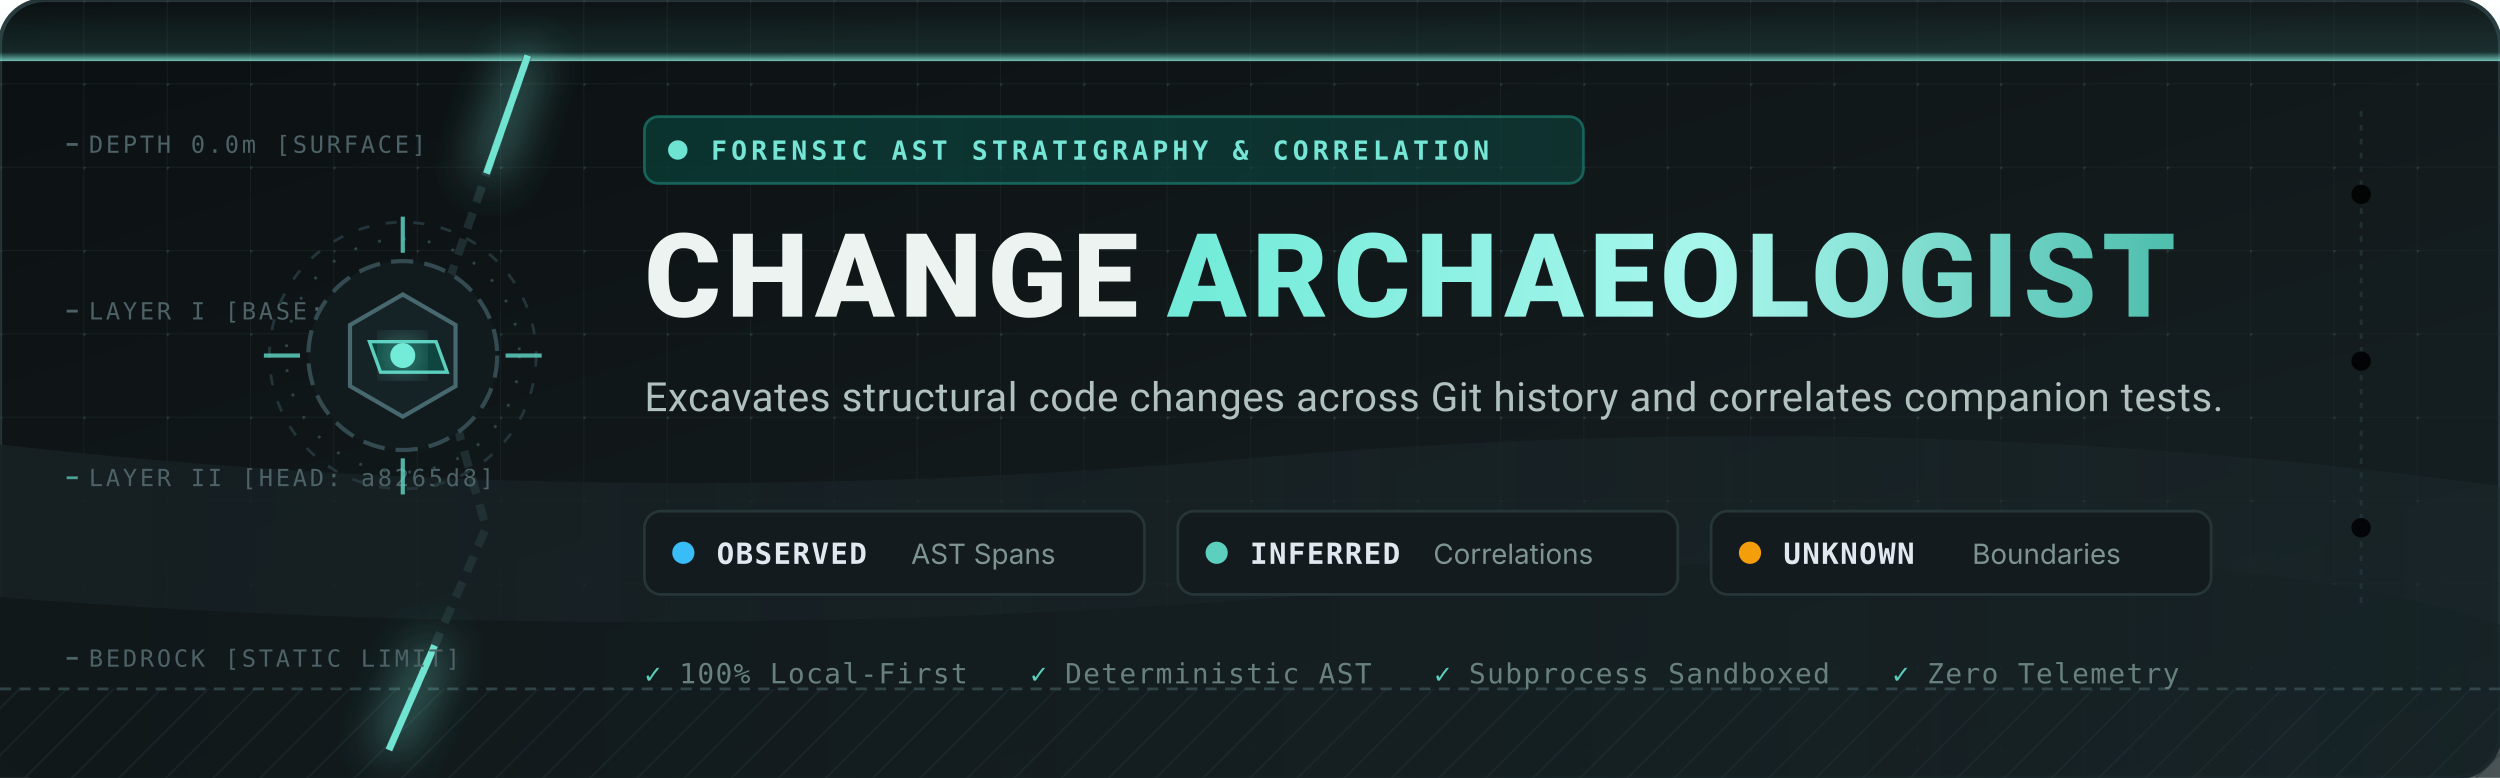
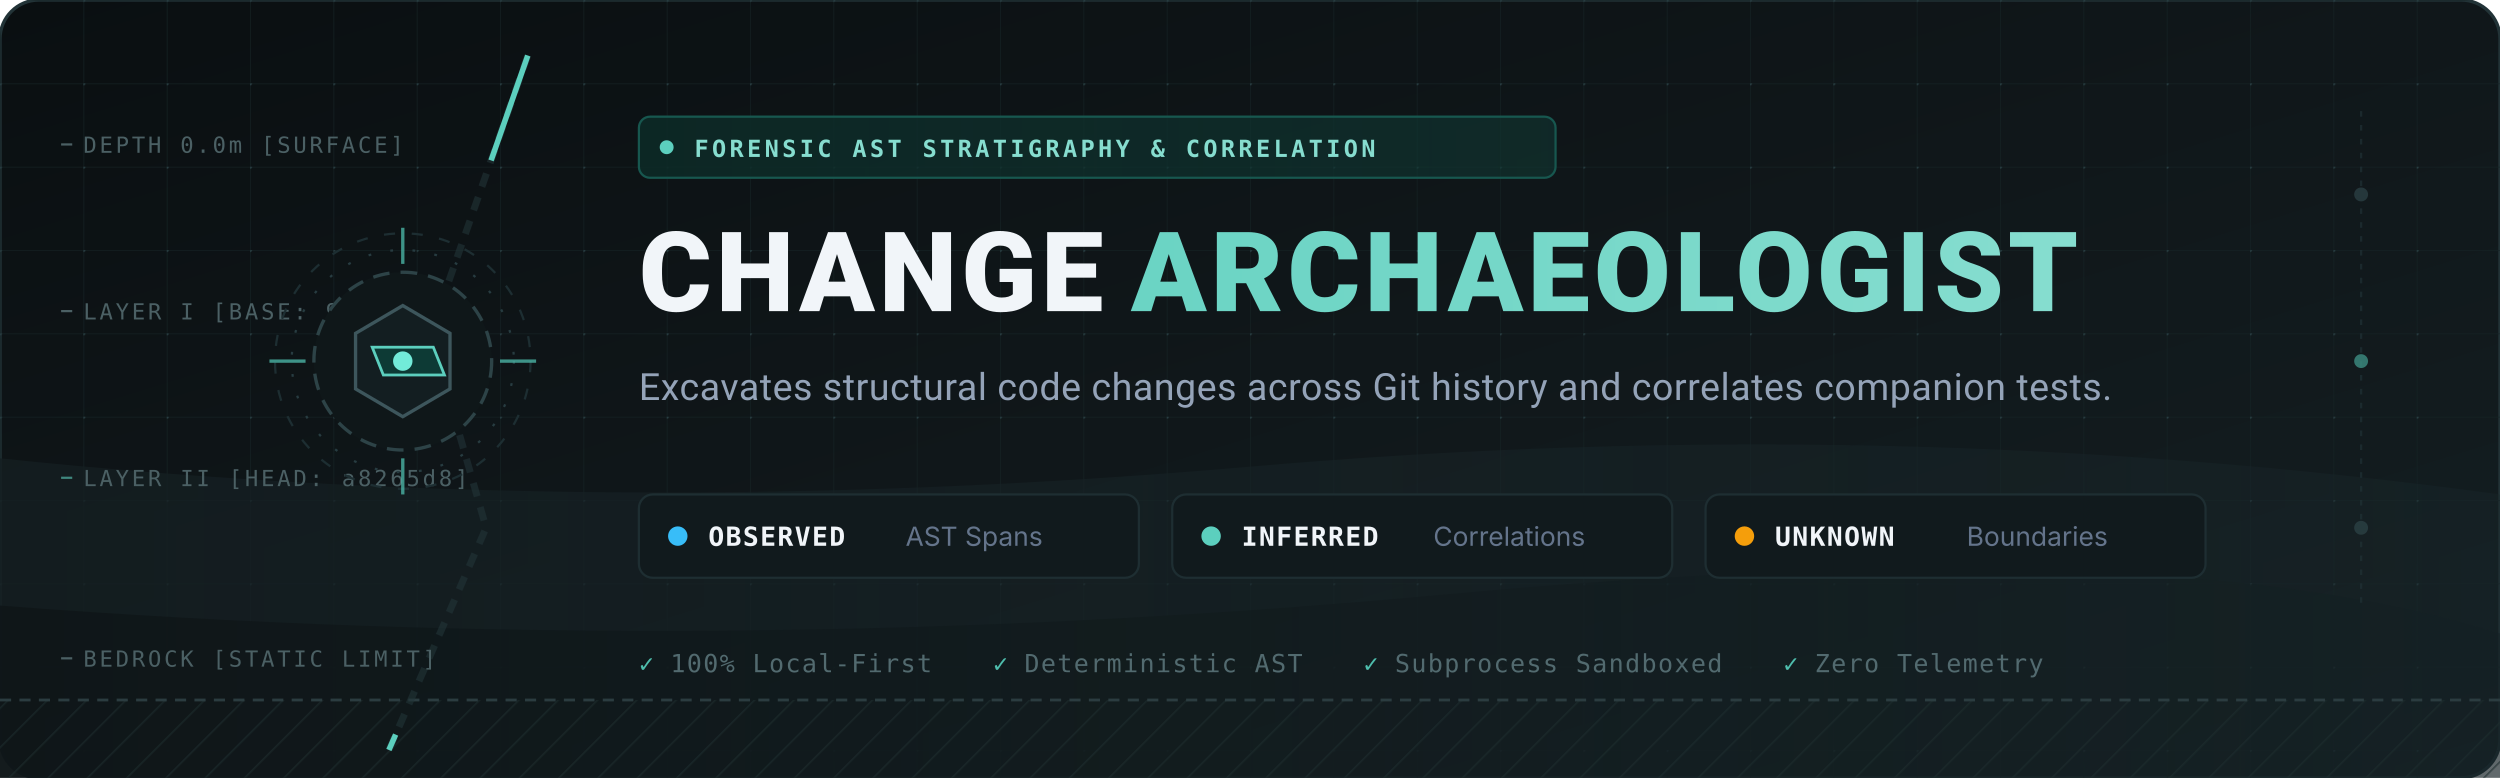
<svg xmlns="http://www.w3.org/2000/svg" viewBox="0 0 900 280" width="100%" height="100%" preserveAspectRatio="xMidYMid meet">
  <defs>
    <linearGradient id="bgGrad" x1="0%" y1="0%" x2="100%" y2="100%">
-       <stop offset="0%" stop-color="#0B1012" />
-       <stop offset="50%" stop-color="#12191B" />
-       <stop offset="100%" stop-color="#162225" />
+       <stop offset="0%" stop-color="#0A0F11" />
+       <stop offset="50%" stop-color="#10171A" />
+       <stop offset="100%" stop-color="#141F22" />
    </linearGradient>
-     <linearGradient id="verdigrisGrad" x1="0%" y1="0%" x2="100%" y2="0%">
-       <stop offset="0%" stop-color="#4EBEAD" />
-       <stop offset="50%" stop-color="#72EBD9" />
-       <stop offset="100%" stop-color="#9EF5E8" />
-     </linearGradient>
-     <linearGradient id="shimmerGrad" x1="0%" y1="0%" x2="100%" y2="0%">
-       <stop offset="0%" stop-color="#4EBEAD">
-         <animate attributeName="stop-color" values="#4EBEAD;#72EBD9;#C2FBF3;#4EBEAD" dur="4s" repeatCount="indefinite" />
-       </stop>
-       <stop offset="35%" stop-color="#72EBD9">
-         <animate attributeName="stop-color" values="#72EBD9;#C2FBF3;#72EBD9;#4EBEAD;#72EBD9" dur="4s" repeatCount="indefinite" />
-       </stop>
-       <stop offset="70%" stop-color="#A8F6EC">
-         <animate attributeName="stop-color" values="#A8F6EC;#4EBEAD;#C2FBF3;#A8F6EC" dur="4s" repeatCount="indefinite" />
-       </stop>
-       <stop offset="100%" stop-color="#4EBEAD">
-         <animate attributeName="stop-color" values="#4EBEAD;#72EBD9;#4EBEAD" dur="4s" repeatCount="indefinite" />
-       </stop>
-     </linearGradient>
-     <linearGradient id="scanBeamGrad" x1="0%" y1="0%" x2="0%" y2="100%">
-       <stop offset="0%" stop-color="#5CCFBE" stop-opacity="0" />
-       <stop offset="85%" stop-color="#5CCFBE" stop-opacity="0.12" />
-       <stop offset="100%" stop-color="#86DDCF" stop-opacity="0.85" />
+     <linearGradient id="verdigrisTitleGrad" x1="0%" y1="0%" x2="100%" y2="0%">
+       <stop offset="0%" stop-color="#5CCFBE" />
+       <stop offset="100%" stop-color="#86DDCF" />
    </linearGradient>
    <linearGradient id="strataGrad1" x1="0%" y1="0%" x2="100%" y2="0%">
-       <stop offset="0%" stop-color="#162023" stop-opacity="0.9" />
-       <stop offset="100%" stop-color="#1C292D" stop-opacity="0.45" />
+       <stop offset="0%" stop-color="#141E21" stop-opacity="0.8" />
+       <stop offset="100%" stop-color="#1A282C" stop-opacity="0.35" />
    </linearGradient>
    <linearGradient id="strataGrad2" x1="0%" y1="0%" x2="100%" y2="0%">
-       <stop offset="0%" stop-color="#101719" stop-opacity="0.95" />
-       <stop offset="100%" stop-color="#162225" stop-opacity="0.6" />
+       <stop offset="0%" stop-color="#0E1517" stop-opacity="0.9" />
+       <stop offset="100%" stop-color="#142023" stop-opacity="0.5" />
    </linearGradient>
    <linearGradient id="badgeGrad" x1="0%" y1="0%" x2="100%" y2="0%">
-       <stop offset="0%" stop-color="#093833" stop-opacity="0.85" />
-       <stop offset="100%" stop-color="#0D4B44" stop-opacity="0.5" />
+       <stop offset="0%" stop-color="#0C2926" stop-opacity="0.9" />
+       <stop offset="100%" stop-color="#103632" stop-opacity="0.6" />
    </linearGradient>
-     <filter id="verdigrisGlow" x="-30%" y="-30%" width="160%" height="160%">
-       <feGaussianBlur stdDeviation="5" result="blur" />
-       <feMerge>
-         <feMergeNode in="blur" />
-         <feMergeNode in="SourceGraphic" />
-       </feMerge>
-     </filter>
-     <filter id="intenseGlow" x="-50%" y="-50%" width="200%" height="200%">
-       <feGaussianBlur stdDeviation="8" result="blur1" />
-       <feGaussianBlur stdDeviation="3" result="blur2" />
-       <feMerge>
-         <feMergeNode in="blur1" />
-         <feMergeNode in="blur2" />
-         <feMergeNode in="SourceGraphic" />
-       </feMerge>
-     </filter>
    <pattern id="archGrid" width="30" height="30" patternUnits="userSpaceOnUse">
-       <path d="M 30 0 L 0 0 0 30" fill="none" stroke="#1D282B" stroke-width="0.7" stroke-opacity="0.6" />
-       <circle cx="0" cy="0" r="1" fill="#28393D" />
+       <path d="M 30 0 L 0 0 0 30" fill="none" stroke="#172427" stroke-width="0.6" stroke-opacity="0.7" />
+       <circle cx="0" cy="0" r="0.8" fill="#24373B" />
    </pattern>
-     <pattern id="bedrockHatch" width="12" height="12" patternTransform="rotate(45 0 0)" patternUnits="userSpaceOnUse">
-       <line x1="0" y1="0" x2="0" y2="12" stroke="#233236" stroke-width="1.2" stroke-opacity="0.5" />
+     <pattern id="bedrockHatch" width="10" height="10" patternTransform="rotate(45 0 0)" patternUnits="userSpaceOnUse">
+       <line x1="0" y1="0" x2="0" y2="10" stroke="#1F2D30" stroke-width="1.2" stroke-opacity="0.6" />
    </pattern>
    <style>
-       /* 1. Survey Theodolite Ring Rotation (Around Reticle Center: 145px, 128px) */
+       /* 1. Ultra-Slow, Calm Optical Theodolite Rotation (Origin: 145px, 130px) */
      .anim-survey-outer {
-         transform-origin: 145px 128px;
-         animation: spinClockwise 26s linear infinite;
+         transform-origin: 145px 130px;
+         animation: spinClockwise 48s linear infinite;
      }
      .anim-survey-inner {
-         transform-origin: 145px 128px;
-         animation: spinCounter 18s linear infinite;
+         transform-origin: 145px 130px;
+         animation: spinCounter 36s linear infinite;
      }
      @keyframes spinClockwise {
        from { transform: rotate(0deg); }
        to { transform: rotate(360deg); }
      }
      @keyframes spinCounter {
        from { transform: rotate(360deg); }
        to { transform: rotate(0deg); }
      }

-       /* 2. Sonar Borehole Ping Wavefronts */
-       .anim-sonar-wave1 {
-         transform-origin: 145px 128px;
-         animation: sonarExpand 3.2s cubic-bezier(0.1, 0.7, 0.3, 1) infinite;
+       /* 2. Calm, Slow Geological Fault Signal Pulse */
+       .anim-fault-pulse {
+         stroke-dasharray: 40 220;
+         animation: faultTravel 4.5s ease-in-out infinite;
      }
-       .anim-sonar-wave2 {
-         transform-origin: 145px 128px;
-         animation: sonarExpand 3.2s cubic-bezier(0.1, 0.7, 0.3, 1) infinite 1.6s;
-       }
-       @keyframes sonarExpand {
-         0% { r: 6px; opacity: 0.85; stroke-width: 2px; }
-         50% { opacity: 0.45; }
-         100% { r: 48px; opacity: 0; stroke-width: 0.5px; }
+       @keyframes faultTravel {
+         0% { stroke-dashoffset: 260; opacity: 0.15; }
+         30% { opacity: 0.9; }
+         70% { opacity: 0.8; }
+         100% { stroke-dashoffset: 0; opacity: 0.15; }
      }

-       /* 3. Center Emitter Core Pulse */
-       .anim-core-pulse {
-         animation: coreBreathing 2.4s ease-in-out infinite alternate;
+       /* 3. Subtle Status Glow */
+       .anim-badge-dot {
+         animation: badgeGlow 3s ease-in-out infinite alternate;
      }
-       @keyframes coreBreathing {
-         0% { transform: scale(0.9); opacity: 0.75; }
-         100% { transform: scale(1.15); opacity: 1; filter: drop-shadow(0 0 6px #72EBD9); }
+       @keyframes badgeGlow {
+         0% { opacity: 0.6; }
+         100% { opacity: 1; filter: drop-shadow(0 0 3px #5CCFBE); }
      }

-       /* 4. Fault-Line Active Signal Propagation */
-       .anim-fault-pulse {
-         stroke-dasharray: 45 180;
-         animation: faultTravel 3.6s ease-in-out infinite;
-       }
-       @keyframes faultTravel {
-         0% { stroke-dashoffset: 225; opacity: 0.2; }
-         35% { opacity: 1; }
-         70% { opacity: 0.9; }
-         100% { stroke-dashoffset: -45; opacity: 0.2; }
-       }
- 
-       /* 5. Subsurface Radar Scanline Beam */
-       .anim-radar-scan {
-         animation: scanlineSweep 5.4s cubic-bezier(0.35, 0.05, 0.2, 0.95) infinite;
-       }
-       @keyframes scanlineSweep {
-         0% { transform: translateY(18px); opacity: 0; }
-         10% { opacity: 0.85; }
-         85% { opacity: 0.85; }
-         98% { transform: translateY(246px); opacity: 0.15; }
-         100% { transform: translateY(248px); opacity: 0; }
-       }
- 
-       /* 6. Epistemic LED Status Indicators */
-       .anim-led-observed {
-         animation: ledPulseBlue 2.2s ease-in-out infinite;
-       }
-       .anim-led-inferred {
-         animation: ledPulseVerdigris 2.8s ease-in-out infinite;
-       }
-       .anim-led-unknown {
-         animation: ledPulseAmber 3.4s ease-in-out infinite;
-       }
-       @keyframes ledPulseBlue {
-         0%, 100% { opacity: 0.65; transform: scale(0.95); }
-         50% { opacity: 1; transform: scale(1.2); filter: drop-shadow(0 0 4px #38BDF8); }
-       }
-       @keyframes ledPulseVerdigris {
-         0%, 100% { opacity: 0.7; transform: scale(0.95); }
-         50% { opacity: 1; transform: scale(1.2); filter: drop-shadow(0 0 5px #72EBD9); }
-       }
-       @keyframes ledPulseAmber {
-         0%, 100% { opacity: 0.65; transform: scale(0.95); }
-         50% { opacity: 1; transform: scale(1.25); filter: drop-shadow(0 0 5px #F59E0B); }
-       }
- 
-       /* 7. Reticle Hexagon Subtle Breathing */
-       .anim-hex-float {
-         transform-origin: 145px 128px;
-         animation: hexMotion 4.8s ease-in-out infinite alternate;
-       }
-       @keyframes hexMotion {
-         0% { transform: rotate(0deg) scale(0.98); }
-         100% { transform: rotate(3deg) scale(1.02); }
-       }
- 
-       /* 8. Badge Glow Dot */
-       .anim-badge-dot {
-         animation: badgePulse 2s ease-in-out infinite alternate;
-       }
-       @keyframes badgePulse {
-         0% { opacity: 0.6; transform: scale(0.9); }
-         100% { opacity: 1; transform: scale(1.15); filter: drop-shadow(0 0 4px #72EBD9); }
-       }
- 
-       /* 9. Telemetry Column Nodes */
-       .anim-telemetry-1 { animation: telemetryFlash 2.4s infinite 0.2s; }
-       .anim-telemetry-2 { animation: telemetryFlash 2.4s infinite 1.0s; }
-       .anim-telemetry-3 { animation: telemetryFlash 2.4s infinite 1.8s; }
-       @keyframes telemetryFlash {
-         0%, 100% { opacity: 0.3; fill: #2E4449; }
-         50% { opacity: 1; fill: #6FE3D1; filter: drop-shadow(0 0 4px #72EBD9); }
-       }
- 
-       /* 10. Stratigraphic Wave Drift */
-       .anim-strata-drift {
-         animation: strataDrift 14s ease-in-out infinite alternate;
-       }
-       @keyframes strataDrift {
-         0% { transform: translateY(0px); }
-         100% { transform: translateY(3px); }
-       }
- 
-       /* Respect Accessibility Settings */
+       /* Accessibility Reduced Motion */
      @media (prefers-reduced-motion: reduce) {
-         *, .anim-survey-outer, .anim-survey-inner, .anim-sonar-wave1, .anim-sonar-wave2,
-         .anim-core-pulse, .anim-fault-pulse, .anim-radar-scan, .anim-led-observed,
-         .anim-led-inferred, .anim-led-unknown, .anim-hex-float, .anim-badge-dot,
-         .anim-telemetry-1, .anim-telemetry-2, .anim-telemetry-3, .anim-strata-drift {
+         .anim-survey-outer, .anim-survey-inner, .anim-fault-pulse, .anim-badge-dot {
          animation: none !important;
        }
      }
    </style>
  </defs>
-   <rect width="900" height="280" rx="16" fill="url(#bgGrad)" stroke="#26363A" stroke-width="1.5" />
-   <rect width="900" height="280" rx="16" fill="url(#archGrid)" opacity="0.9" />
-   <g class="anim-strata-drift">
-     <path d="M 0 160 Q 220 185 450 165 T 900 175 L 900 280 L 0 280 Z" fill="url(#strataGrad1)" />
-     <path d="M 0 215 Q 260 235 520 210 T 900 225 L 900 280 L 0 280 Z" fill="url(#strataGrad2)" />
-   </g>
-   <path d="M 0 248 L 900 248 L 900 280 L 0 280 Z" fill="url(#bedrockHatch)" />
-   <line x1="0" y1="248" x2="900" y2="248" stroke="#374D52" stroke-width="1" stroke-dasharray="4 3" opacity="0.8" />
-   <g class="anim-radar-scan">
-     <rect x="0" y="0" width="900" height="22" fill="url(#scanBeamGrad)" />
-     <line x1="0" y1="22" x2="900" y2="22" stroke="#72EBD9" stroke-width="1.2" opacity="0.9" filter="url(#verdigrisGlow)" />
-   </g>
-   <path d="M 190 20 L 155 120 L 175 190 L 140 270" fill="none" stroke="#25373B" stroke-width="3" stroke-dasharray="6 4" opacity="0.7" />
-   <path d="M 190 20 L 155 120 L 175 190 L 140 270" fill="none" stroke="#6FE3D1" stroke-width="2.5" class="anim-fault-pulse" filter="url(#intenseGlow)" />
-   <g font-family="ui-monospace, SFMono-Regular, Menlo, Monaco, Consolas, monospace" font-size="8.5" fill="#4D6267" letter-spacing="1">
-     <text x="32" y="55">DEPTH 0.0m [SURFACE]</text>
-     <line x1="24" y1="52" x2="28" y2="52" stroke="#4D6267" stroke-width="1" />
-     <text x="32" y="115">LAYER I [BASE: 9a8bf4e]</text>
-     <line x1="24" y1="112" x2="28" y2="112" stroke="#4D6267" stroke-width="1" />
-     <text x="32" y="175">LAYER II [HEAD: a8265d8]</text>
-     <line x1="24" y1="172" x2="28" y2="172" stroke="#5CCFBE" stroke-width="1" opacity="0.75" />
-     <text x="32" y="240">BEDROCK [STATIC LIMIT]</text>
-     <line x1="24" y1="237" x2="28" y2="237" stroke="#4D6267" stroke-width="1" />
+   <rect width="900" height="280" rx="14" fill="url(#bgGrad)" stroke="#223337" stroke-width="1.2" />
+   <rect width="900" height="280" rx="14" fill="url(#archGrid)" />
+   <path d="M 0 165 Q 220 188 450 168 T 900 178 L 900 280 L 0 280 Z" fill="url(#strataGrad1)" />
+   <path d="M 0 218 Q 260 238 520 214 T 900 228 L 900 280 L 0 280 Z" fill="url(#strataGrad2)" />
+   <path d="M 0 252 L 900 252 L 900 280 L 0 280 Z" fill="url(#bedrockHatch)" />
+   <line x1="0" y1="252" x2="900" y2="252" stroke="#2B3C40" stroke-width="1" stroke-dasharray="4 3" />
+   <path d="M 190 20 L 155 120 L 175 190 L 140 270" fill="none" stroke="#213337" stroke-width="2.5" stroke-dasharray="5 4" opacity="0.6" />
+   <path d="M 190 20 L 155 120 L 175 190 L 140 270" fill="none" stroke="#5CCFBE" stroke-width="2" class="anim-fault-pulse" />
+   <g font-family="ui-monospace, SFMono-Regular, Menlo, Monaco, Consolas, monospace" font-size="8" fill="#4B6064" letter-spacing="1">
+     <text x="30" y="55">DEPTH 0.0m [SURFACE]</text>
+     <line x1="22" y1="52" x2="26" y2="52" stroke="#4B6064" stroke-width="0.8" />
+     <text x="30" y="115">LAYER I [BASE: 9a8bf4e]</text>
+     <line x1="22" y1="112" x2="26" y2="112" stroke="#4B6064" stroke-width="0.8" />
+     <text x="30" y="175">LAYER II [HEAD: a8265d8]</text>
+     <line x1="22" y1="172" x2="26" y2="172" stroke="#5CCFBE" stroke-width="0.8" opacity="0.6" />
+     <text x="30" y="240">BEDROCK [STATIC LIMIT]</text>
+     <line x1="22" y1="237" x2="26" y2="237" stroke="#4B6064" stroke-width="0.8" />
  </g>
  <g>
-     <circle cx="145" cy="128" r="6" fill="none" stroke="#6FE3D1" class="anim-sonar-wave1" filter="url(#verdigrisGlow)" />
-     <circle cx="145" cy="128" r="6" fill="none" stroke="#6FE3D1" class="anim-sonar-wave2" filter="url(#verdigrisGlow)" />
    <g class="anim-survey-outer">
-       <circle cx="145" cy="128" r="48" fill="none" stroke="#22353A" stroke-width="1" stroke-dasharray="4 6" />
-       <circle cx="145" cy="128" r="42" fill="none" stroke="#2E4449" stroke-width="1" stroke-dasharray="1 8" />
+       <circle cx="145" cy="130" r="46" fill="none" stroke="#1D2E32" stroke-width="0.8" stroke-dasharray="4 6" />
+       <circle cx="145" cy="130" r="40" fill="none" stroke="#273C41" stroke-width="0.8" stroke-dasharray="1 7" />
    </g>
    <g class="anim-survey-inner">
-       <circle cx="145" cy="128" r="34" fill="#111A1C" stroke="#334B50" stroke-width="1.5" stroke-dasharray="8 4" />
+       <circle cx="145" cy="130" r="32" fill="#0F1719" stroke="#2D4347" stroke-width="1.2" stroke-dasharray="6 4" />
    </g>
-     <line x1="95" y1="128" x2="108" y2="128" stroke="#5CCFBE" stroke-width="1.5" opacity="0.85" />
-     <line x1="182" y1="128" x2="195" y2="128" stroke="#5CCFBE" stroke-width="1.5" opacity="0.85" />
-     <line x1="145" y1="78" x2="145" y2="91" stroke="#5CCFBE" stroke-width="1.5" opacity="0.85" />
-     <line x1="145" y1="165" x2="145" y2="178" stroke="#5CCFBE" stroke-width="1.5" opacity="0.85" />
-     <g class="anim-hex-float">
-       <polygon points="145,106 164,117 164,139 145,150 126,139 126,117" fill="#162326" stroke="#48686F" stroke-width="1.5" />
-       <path d="M 133 123 L 157 123 L 161 134 L 137 134 Z" fill="#0E453F" stroke="#5CCFBE" stroke-width="1.2" />
-       <circle cx="145" cy="128" r="4.5" fill="#72EBD9" class="anim-core-pulse" filter="url(#intenseGlow)" />
-     </g>
+     <line x1="97" y1="130" x2="110" y2="130" stroke="#4EBEAD" stroke-width="1.2" opacity="0.75" />
+     <line x1="180" y1="130" x2="193" y2="130" stroke="#4EBEAD" stroke-width="1.2" opacity="0.75" />
+     <line x1="145" y1="82" x2="145" y2="95" stroke="#4EBEAD" stroke-width="1.2" opacity="0.75" />
+     <line x1="145" y1="165" x2="145" y2="178" stroke="#4EBEAD" stroke-width="1.2" opacity="0.75" />
+     <polygon points="145,110 162,120 162,140 145,150 128,140 128,120" fill="#131E21" stroke="#3D565C" stroke-width="1.2" />
+     <path d="M 134 125 L 156 125 L 160 135 L 138 135 Z" fill="#0D3A35" stroke="#5CCFBE" stroke-width="1" />
+     <circle cx="145" cy="130" r="3.5" fill="#72EBD9" />
  </g>
-   <g transform="translate(232, 0)">
+   <g transform="translate(230, 0)">
    <g transform="translate(0, 42)">
-       <rect width="338" height="24" rx="5" fill="url(#badgeGrad)" stroke="#17635A" stroke-width="1" />
-       <circle cx="12" cy="12" r="3.5" fill="#6FE3D1" class="anim-badge-dot" />
-       <text x="24" y="15.5" font-family="ui-monospace, SFMono-Regular, Menlo, Monaco, Consolas, monospace" font-size="9.5" font-weight="700" fill="#75E5D5" letter-spacing="1.5">
+       <rect width="330" height="22" rx="4" fill="url(#badgeGrad)" stroke="#17574F" stroke-width="0.8" />
+       <circle cx="10" cy="11" r="2.5" fill="#5CCFBE" class="anim-badge-dot" />
+       <text x="20" y="14.5" font-family="ui-monospace, SFMono-Regular, Menlo, Monaco, Consolas, monospace" font-size="8.5" font-weight="700" fill="#86DDCF" letter-spacing="1.2">
        FORENSIC AST STRATIGRAPHY &amp; CORRELATION
      </text>
    </g>
-     <g transform="translate(0, 114)">
-       <text font-family="-apple-system, BlinkMacSystemFont, 'Segoe UI', Roboto, Helvetica, Arial, sans-serif" font-weight="900" font-size="42" letter-spacing="2">
-         <tspan fill="#EDF3F0">CHANGE </tspan>
-         <tspan fill="url(#shimmerGrad)" filter="url(#verdigrisGlow)">ARCHAEOLOGIST</tspan>
+     <g transform="translate(0, 112)">
+       <text font-family="-apple-system, BlinkMacSystemFont, 'Segoe UI', Roboto, Helvetica, Arial, sans-serif" font-weight="900" font-size="40" letter-spacing="1.5">
+         <tspan fill="#F1F5F9">CHANGE </tspan>
+         <tspan fill="url(#verdigrisTitleGrad)">ARCHAEOLOGIST</tspan>
      </text>
    </g>
-     <text x="0" y="148" font-family="-apple-system, BlinkMacSystemFont, 'Segoe UI', Roboto, Helvetica, Arial, sans-serif" font-size="14.5" font-weight="400" fill="#B1C2BE" letter-spacing="0.2">
+     <text x="0" y="144" font-family="-apple-system, BlinkMacSystemFont, 'Segoe UI', Roboto, Helvetica, Arial, sans-serif" font-size="13.5" font-weight="400" fill="#94A3B8" letter-spacing="0.2">
      Excavates structural code changes across Git history and correlates companion tests.
    </text>
-     <g transform="translate(0, 184)">
+     <g transform="translate(0, 178)">
      <g transform="translate(0, 0)">
-         <rect width="180" height="30" rx="6" fill="#131B1E" stroke="#253538" stroke-width="1" />
-         <circle cx="14" cy="15" r="4" fill="#38BDF8" class="anim-led-observed" />
-         <text x="26" y="19" font-family="ui-monospace, SFMono-Regular, Menlo, Monaco, Consolas, monospace" font-size="10.5" font-weight="700" fill="#E2E8F0" letter-spacing="0.5">OBSERVED</text>
-         <text x="96" y="19" font-family="-apple-system, BlinkMacSystemFont, sans-serif" font-size="10" fill="#7E9491">AST Spans</text>
+         <rect width="180" height="30" rx="5" fill="#111A1D" stroke="#1E2E32" stroke-width="0.8" />
+         <circle cx="14" cy="15" r="3.5" fill="#38BDF8" />
+         <text x="25" y="18.5" font-family="ui-monospace, SFMono-Regular, Menlo, Monaco, Consolas, monospace" font-size="9.5" font-weight="700" fill="#F1F5F9" letter-spacing="0.5">OBSERVED</text>
+         <text x="96" y="18.5" font-family="-apple-system, BlinkMacSystemFont, sans-serif" font-size="9.5" fill="#64748B">AST Spans</text>
      </g>
      <g transform="translate(192, 0)">
-         <rect width="180" height="30" rx="6" fill="#131B1E" stroke="#253538" stroke-width="1" />
-         <circle cx="14" cy="15" r="4" fill="#5CCFBE" class="anim-led-inferred" />
-         <text x="26" y="19" font-family="ui-monospace, SFMono-Regular, Menlo, Monaco, Consolas, monospace" font-size="10.5" font-weight="700" fill="#E2E8F0" letter-spacing="0.5">INFERRED</text>
-         <text x="92" y="19" font-family="-apple-system, BlinkMacSystemFont, sans-serif" font-size="10" fill="#7E9491">Correlations</text>
+         <rect width="180" height="30" rx="5" fill="#111A1D" stroke="#1E2E32" stroke-width="0.8" />
+         <circle cx="14" cy="15" r="3.5" fill="#5CCFBE" />
+         <text x="25" y="18.5" font-family="ui-monospace, SFMono-Regular, Menlo, Monaco, Consolas, monospace" font-size="9.5" font-weight="700" fill="#F1F5F9" letter-spacing="0.5">INFERRED</text>
+         <text x="94" y="18.5" font-family="-apple-system, BlinkMacSystemFont, sans-serif" font-size="9.5" fill="#64748B">Correlations</text>
      </g>
      <g transform="translate(384, 0)">
-         <rect width="180" height="30" rx="6" fill="#131B1E" stroke="#253538" stroke-width="1" />
-         <circle cx="14" cy="15" r="4" fill="#F59E0B" class="anim-led-unknown" />
-         <text x="26" y="19" font-family="ui-monospace, SFMono-Regular, Menlo, Monaco, Consolas, monospace" font-size="10.5" font-weight="700" fill="#E2E8F0" letter-spacing="0.5">UNKNOWN</text>
-         <text x="94" y="19" font-family="-apple-system, BlinkMacSystemFont, sans-serif" font-size="10" fill="#7E9491">Boundaries</text>
+         <rect width="180" height="30" rx="5" fill="#111A1D" stroke="#1E2E32" stroke-width="0.8" />
+         <circle cx="14" cy="15" r="3.5" fill="#F59E0B" />
+         <text x="25" y="18.5" font-family="ui-monospace, SFMono-Regular, Menlo, Monaco, Consolas, monospace" font-size="9.5" font-weight="700" fill="#F1F5F9" letter-spacing="0.5">UNKNOWN</text>
+         <text x="94" y="18.5" font-family="-apple-system, BlinkMacSystemFont, sans-serif" font-size="9.5" fill="#64748B">Boundaries</text>
      </g>
    </g>
-     <g transform="translate(0, 246)" font-family="ui-monospace, SFMono-Regular, Menlo, Monaco, Consolas, monospace" font-size="10" fill="#68817D" letter-spacing="0.5">
+     <g transform="translate(0, 242)" font-family="ui-monospace, SFMono-Regular, Menlo, Monaco, Consolas, monospace" font-size="9" fill="#526A6F" letter-spacing="0.5">
      <text x="0" y="0">
-         <tspan fill="#5CCFBE">✓</tspan> 100% Local-First
-         <tspan dx="16" fill="#5CCFBE">✓</tspan> Deterministic AST
-         <tspan dx="16" fill="#5CCFBE">✓</tspan> Subprocess Sandboxed
-         <tspan dx="16" fill="#5CCFBE">✓</tspan> Zero Telemetry
+         <tspan fill="#4EBEAD">✓</tspan> 100% Local-First
+         <tspan dx="16" fill="#4EBEAD">✓</tspan> Deterministic AST
+         <tspan dx="16" fill="#4EBEAD">✓</tspan> Subprocess Sandboxed
+         <tspan dx="16" fill="#4EBEAD">✓</tspan> Zero Telemetry
      </text>
    </g>
  </g>
-   <g transform="translate(850, 40)" opacity="0.85">
-     <line x1="0" y1="0" x2="0" y2="180" stroke="#22353A" stroke-width="1" stroke-dasharray="2 3" />
-     <circle cx="0" cy="30" r="3.5" class="anim-telemetry-1" />
-     <circle cx="0" cy="90" r="3.5" class="anim-telemetry-2" />
-     <circle cx="0" cy="150" r="3.5" class="anim-telemetry-3" />
+   <g transform="translate(850, 40)" opacity="0.7">
+     <line x1="0" y1="0" x2="0" y2="180" stroke="#1F3035" stroke-width="0.8" stroke-dasharray="2 3" />
+     <circle cx="0" cy="30" r="2.5" fill="#2E4449" />
+     <circle cx="0" cy="90" r="2.5" fill="#4EBEAD" opacity="0.8" />
+     <circle cx="0" cy="150" r="2.5" fill="#2E4449" />
  </g>
</svg>
